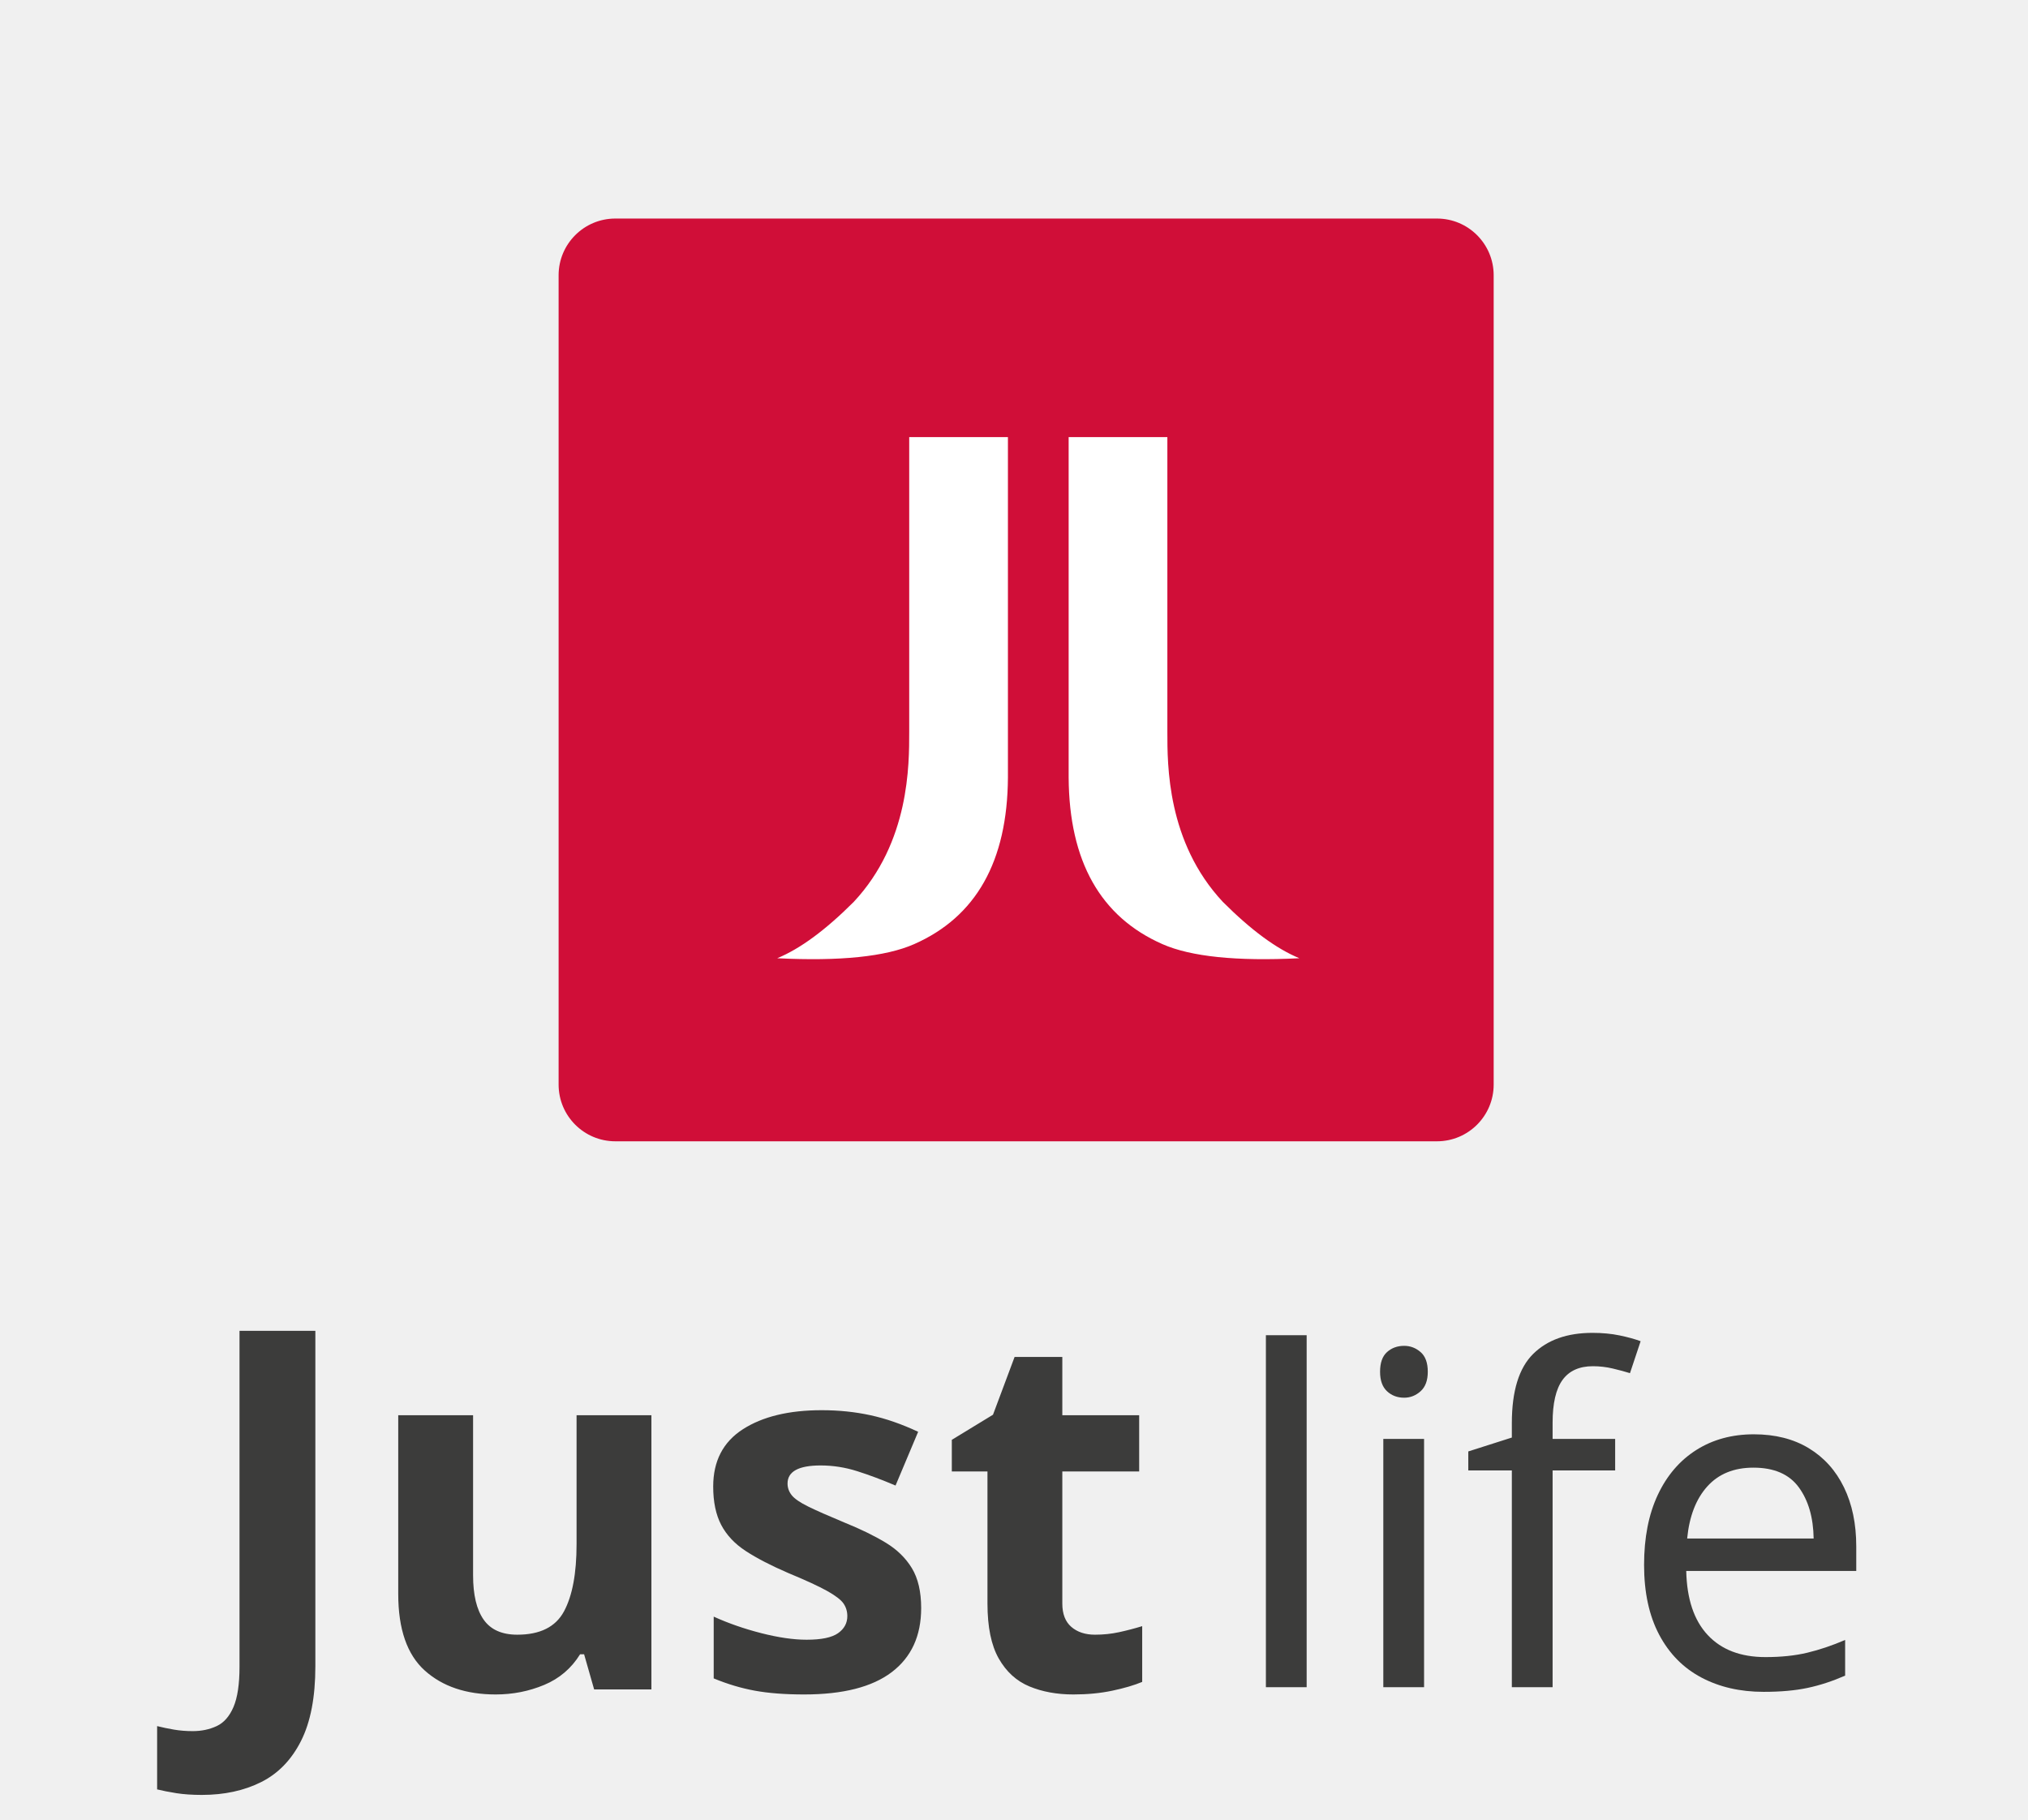
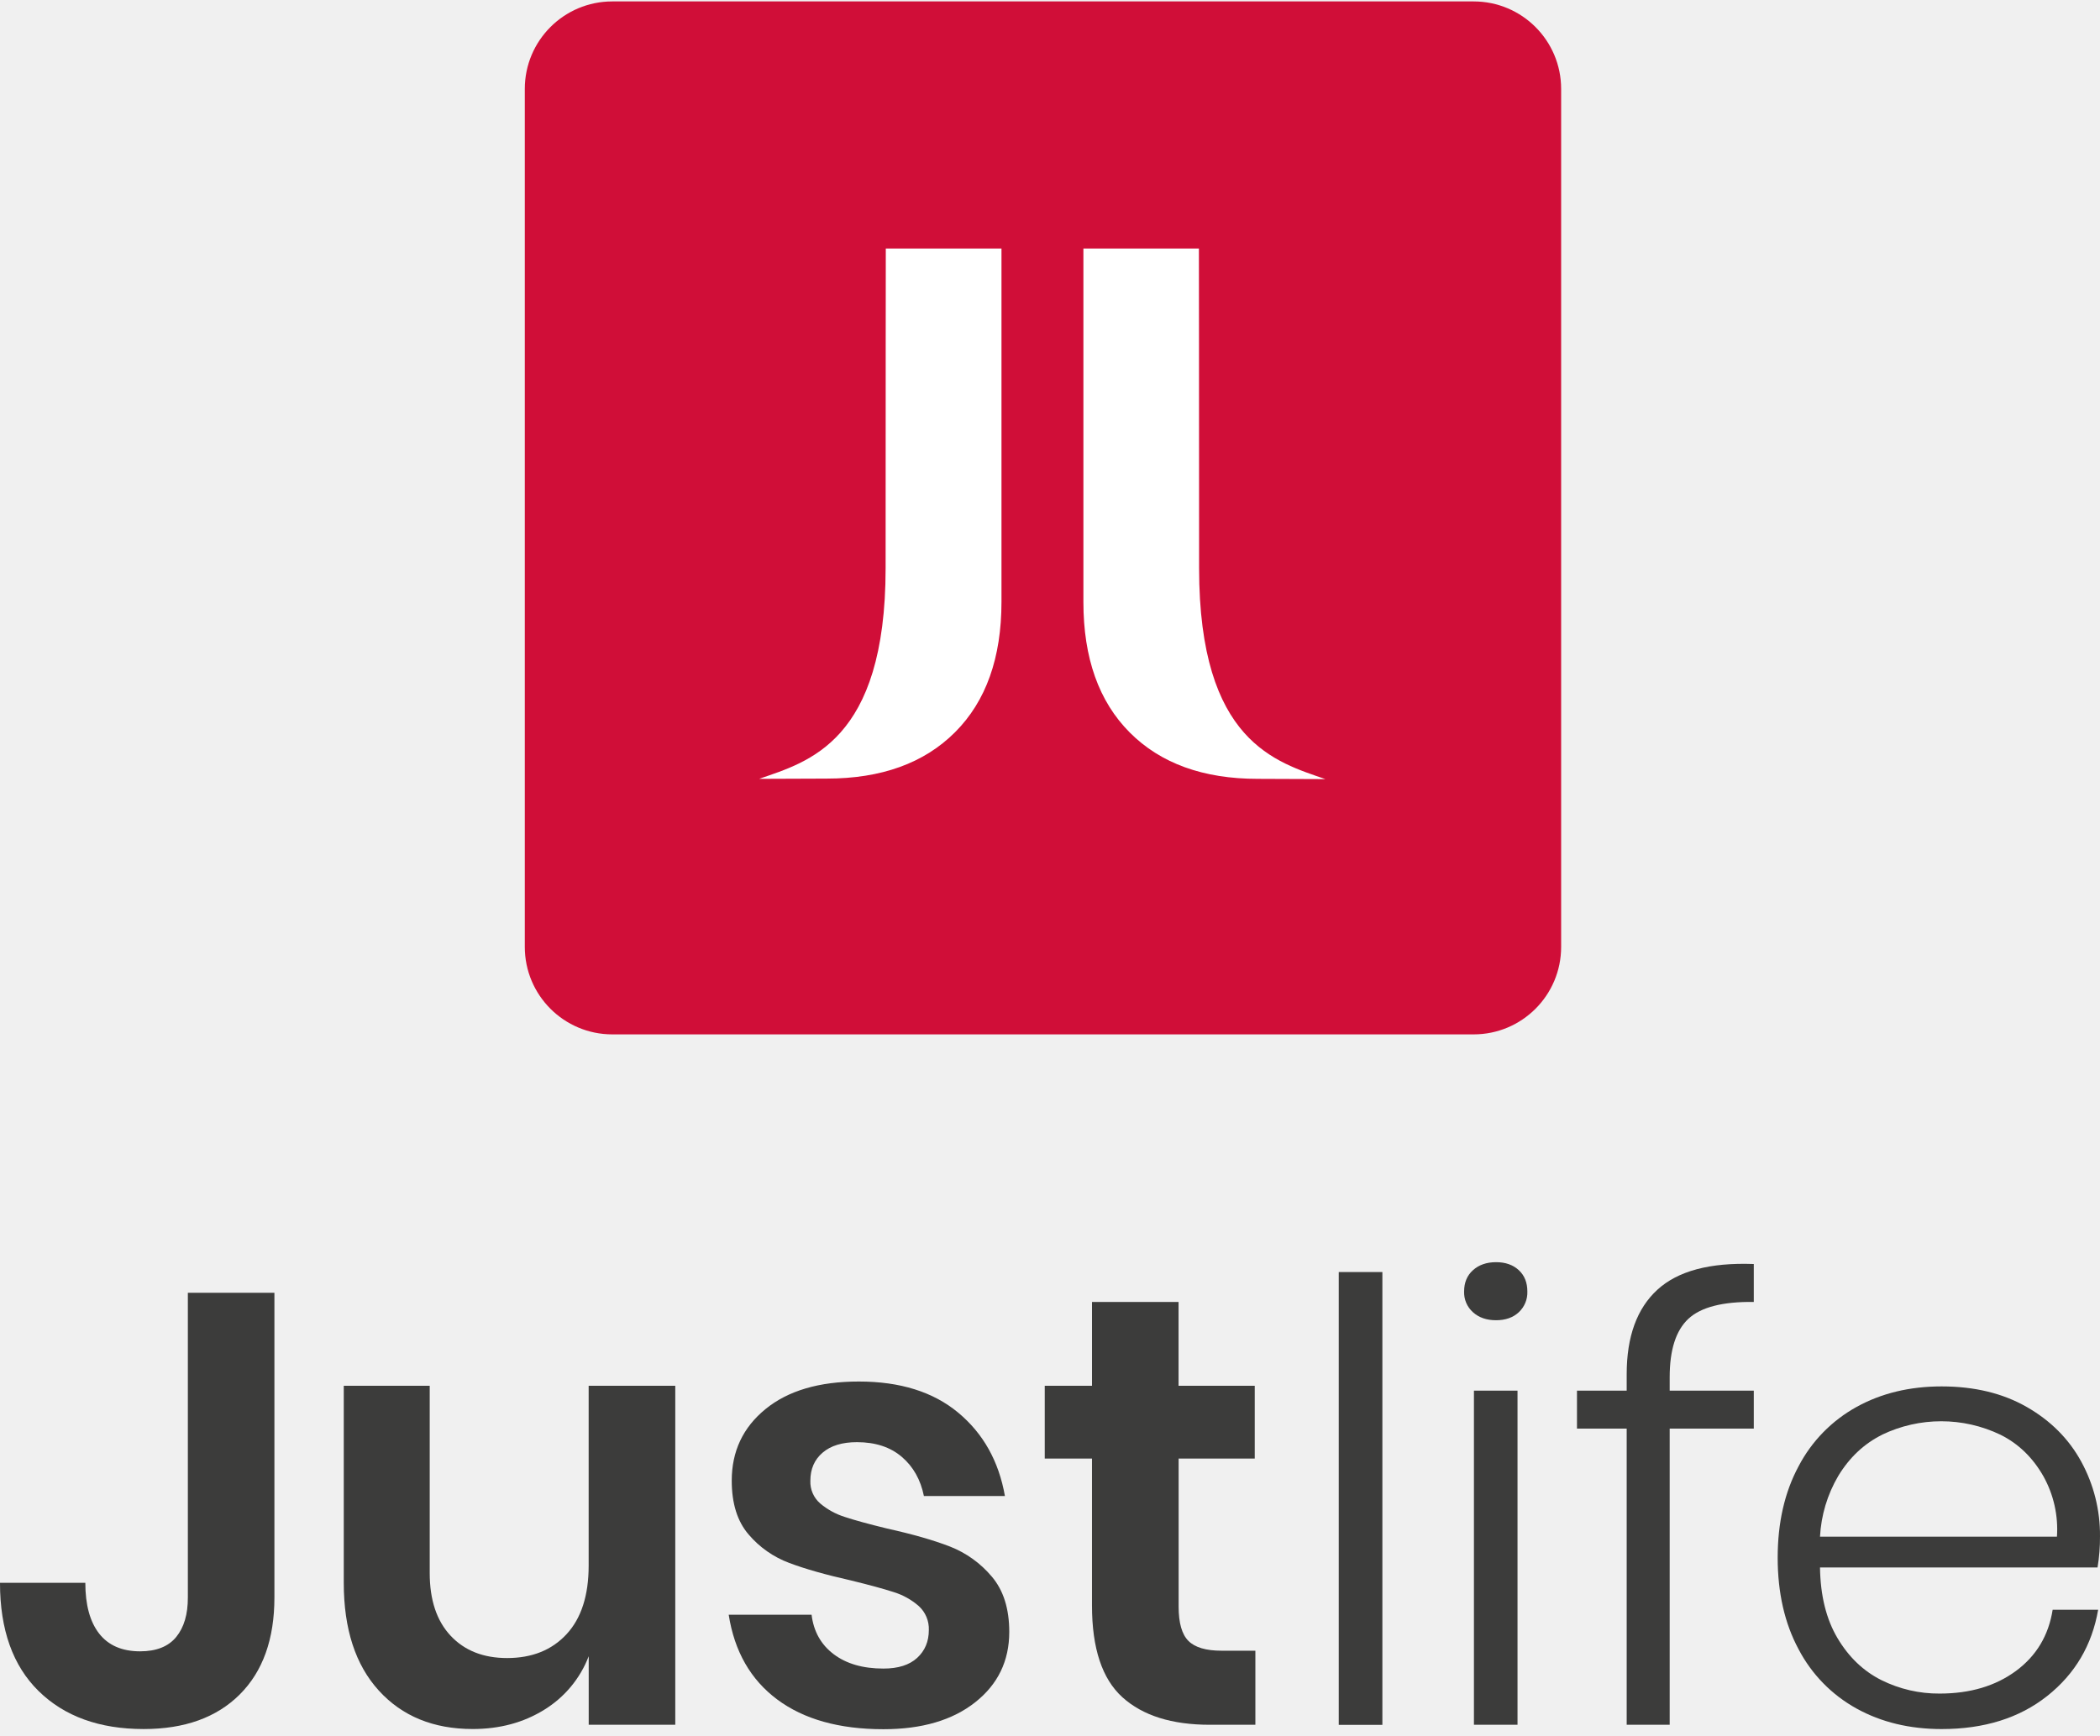
- <svg xmlns="http://www.w3.org/2000/svg" width="2500px" height="2244px" viewBox="0 0 2500 2244" version="1.1">
-   <g id="Justlife-vertical-red-SVG-shrinkable" stroke="none" stroke-width="1" fill="none" fill-rule="evenodd">
-     <g id="Group" transform="translate(688.6228, 269.4611)">
-       <rect id="Rectangle" fill="#D00E38" x="0" y="0" width="1152.695" height="1137.725" rx="69.93" />
-       <path d="M628.743,269.461 L750.435,269.461 C750.435,454.702 750.435,575.784 750.435,632.707 C750.435,673.229 749.837,768.744 818.833,842.551 C853.565,877.283 885.012,900.438 913.174,912.016 C835.73,915.875 779.481,910.086 744.426,894.65 C667.935,860.967 629.374,792.466 628.743,689.148 L628.743,269.461 Z" id="Rectangle" fill="#FFFFFF" />
-       <path d="M269.461,269.461 L391.154,269.461 C391.154,454.702 391.154,575.784 391.154,632.707 C391.154,673.229 390.556,768.744 459.551,842.551 C494.284,877.283 525.731,900.438 553.892,912.016 C476.449,915.875 420.199,910.086 385.144,894.65 C308.654,860.967 270.093,792.466 269.461,689.148 L269.461,269.461 Z" id="Rectangle" fill="#FFFFFF" transform="translate(411.6766, 591.3174) scale(-1, 1) translate(-411.6766, -591.3174) " />
+ <svg xmlns="http://www.w3.org/2000/svg" width="150px" height="124px" viewBox="0 0 150 124" version="1.1">
+   <g id="Logo" stroke="none" stroke-width="1" fill="none" fill-rule="evenodd">
+     <g id="JL-Logo-Refresh_Stacked_Colour_For-Screen" fill-rule="nonzero">
+       <path d="M19.601,92.356 L19.601,114.125 C19.601,117.097 18.775,119.407 17.124,121.054 C15.472,122.7 13.185,123.523 10.261,123.523 C7.104,123.523 4.604,122.619 2.761,120.812 C0.919,119.006 -0.002,116.427 -2.25937641e-06,113.076 L6.095,113.076 C6.095,114.649 6.424,115.857 7.081,116.701 C7.739,117.545 8.712,117.969 10,117.971 C11.167,117.971 12.029,117.629 12.588,116.944 C13.146,116.259 13.422,115.319 13.418,114.125 L13.418,92.356 L19.601,92.356 Z" id="Path" fill="#3C3C3B" />
+       <path d="M48.234,99 L48.234,123.218 L42.051,123.218 L42.051,118.321 C41.442,119.912 40.324,121.256 38.873,122.146 C37.395,123.063 35.692,123.521 33.764,123.521 C30.958,123.521 28.722,122.605 27.055,120.771 C25.388,118.938 24.555,116.374 24.555,113.079 L24.555,99 L30.694,99 L30.694,112.375 C30.694,114.299 31.191,115.793 32.185,116.855 C33.179,117.918 34.524,118.45 36.219,118.451 C38.001,118.451 39.418,117.883 40.469,116.746 C41.52,115.61 42.046,113.978 42.047,111.85 L42.047,99 L48.234,99 Z" id="Path" fill="#3C3C3B" />
+       <path d="M68.448,100.924 C70.233,102.41 71.343,104.393 71.78,106.875 L65.993,106.875 C65.757,105.708 65.231,104.776 64.414,104.078 C63.596,103.379 62.529,103.029 61.212,103.028 C60.16,103.028 59.342,103.278 58.758,103.778 C58.173,104.278 57.882,104.948 57.883,105.787 C57.859,106.405 58.117,107 58.584,107.405 C59.097,107.839 59.692,108.166 60.334,108.368 C61.035,108.601 62.043,108.877 63.359,109.198 C65.2,109.606 66.7,110.036 67.859,110.487 C69.016,110.941 70.041,111.677 70.84,112.629 C71.673,113.606 72.09,114.925 72.09,116.585 C72.09,118.655 71.279,120.331 69.656,121.612 C68.034,122.894 65.849,123.535 63.101,123.535 C59.944,123.535 57.415,122.827 55.515,121.41 C53.615,119.993 52.46,117.975 52.05,115.356 L57.97,115.356 C58.116,116.551 58.642,117.491 59.549,118.176 C60.455,118.861 61.64,119.203 63.101,119.203 C64.153,119.203 64.957,118.948 65.513,118.438 C66.068,117.927 66.346,117.265 66.345,116.449 C66.37,115.8 66.106,115.173 65.625,114.736 C65.103,114.28 64.49,113.939 63.826,113.736 C63.11,113.504 62.094,113.227 60.779,112.906 C58.966,112.498 57.498,112.081 56.373,111.656 C55.249,111.238 54.251,110.538 53.474,109.625 C52.669,108.692 52.267,107.41 52.267,105.778 C52.267,103.68 53.071,101.975 54.679,100.664 C56.286,99.352 58.508,98.696 61.344,98.696 C64.296,98.695 66.664,99.437 68.448,100.924 Z" id="Path" fill="#3C3C3B" />
+       <path d="M89.67,117.927 L89.67,123.218 L86.42,123.218 C83.702,123.218 81.618,122.562 80.17,121.25 C78.722,119.938 77.998,117.752 77.999,114.692 L77.999,104.201 L74.625,104.201 L74.625,99 L78,99 L78,93.011 L84.183,93.011 L84.183,99 L89.625,99 L89.625,104.201 L84.188,104.201 L84.188,114.78 C84.188,115.947 84.422,116.763 84.89,117.229 C85.358,117.695 86.147,117.927 87.257,117.927 L89.67,117.927 Z" id="Path" fill="#3C3C3B" />
+       <polygon id="Path" fill="#3C3C3B" points="98.741 90.875 98.741 123.224 95.625 123.224 95.625 90.875" />
+       <path d="M105.215,90.739 C105.639,90.36 106.187,90.171 106.859,90.17 C107.53,90.169 108.072,90.359 108.484,90.739 C108.894,91.118 109.098,91.628 109.097,92.269 C109.117,92.829 108.892,93.369 108.481,93.75 C108.073,94.129 107.531,94.318 106.856,94.318 C106.181,94.317 105.634,94.127 105.215,93.75 C104.792,93.374 104.559,92.829 104.579,92.264 C104.579,91.626 104.791,91.118 105.215,90.739 Z M108.394,99.35 L108.394,123.218 L105.281,123.218 L105.281,99.35 L108.394,99.35 Z" id="Shape" fill="#3C3C3B" />
+       <path d="M120.6,94.214 C119.707,95.047 119.262,96.438 119.263,98.388 L119.263,99.35 L125.27,99.35 L125.27,102.06 L119.263,102.06 L119.263,123.218 L116.192,123.218 L116.192,102.06 L112.641,102.06 L112.641,99.35 L116.192,99.35 L116.192,98.17 C116.192,95.488 116.923,93.478 118.385,92.138 C119.847,90.797 122.142,90.185 125.27,90.301 L125.27,93.011 C123.047,92.983 121.491,93.384 120.6,94.214 Z" id="Path" fill="#3C3C3B" />
+       <path d="M143.993,119.375 C145.454,118.297 146.329,116.839 146.618,115 L149.868,115 C149.428,117.535 148.215,119.59 146.227,121.164 C144.24,122.738 141.726,123.525 138.685,123.524 C136.405,123.524 134.381,123.036 132.613,122.06 C130.844,121.085 129.403,119.61 128.469,117.82 C127.475,115.97 126.978,113.792 126.977,111.285 C126.977,108.778 127.474,106.6 128.47,104.75 C129.404,102.96 130.846,101.485 132.614,100.51 C134.382,99.533 136.406,99.045 138.686,99.045 C141.025,99.045 143.05,99.533 144.76,100.51 C146.47,101.487 147.771,102.79 148.662,104.421 C149.554,106.055 150.014,107.889 150,109.75 C150.005,110.497 149.947,111.242 149.825,111.979 L130,111.979 C130.029,113.99 130.446,115.673 131.25,117.028 C132.054,118.382 133.099,119.382 134.385,120.028 C135.679,120.67 137.105,121 138.55,120.989 C140.718,120.988 142.532,120.45 143.993,119.375 Z M134.434,102.5 C133.146,103.141 132.101,104.124 131.299,105.45 C130.525,106.769 130.08,108.255 130,109.782 L146.925,109.782 C147.027,108.282 146.693,106.784 145.961,105.47 C145.2,104.13 144.177,103.139 142.891,102.498 C140.216,101.214 137.104,101.214 134.429,102.498 L134.434,102.5 Z" id="Shape" fill="#3C3C3B" />
+       <rect id="Rectangle" fill="#D00E38" x="37.486" y="0.102" width="74.024" height="73.794" rx="6.25" />
+       <path d="M85.65,40.595 C85.65,28.159 85.636,17.758 85.636,17.758 L77.386,17.758 L77.386,43.014 C77.386,47.007 78.488,50.11 80.691,52.324 C82.895,54.537 85.947,55.643 89.847,55.641 C91.338,55.641 94.67,55.66 94.67,55.66 C91.191,54.445 85.65,53.031 85.65,40.595 Z" id="Path" fill="#FFFFFF" />
+       <path d="M54.221,55.641 C54.221,55.641 57.56,55.623 59.051,55.623 C62.958,55.623 66.015,54.517 68.222,52.306 C70.43,50.095 71.534,46.993 71.534,43 L71.534,17.758 L63.271,17.758 C63.271,17.758 63.258,28.151 63.258,40.583 C63.258,53.014 57.708,54.428 54.221,55.641 Z" id="Path" fill="#FFFFFF" />
    </g>
-     <text id="Just" fill="#3C3C3B" fill-rule="nonzero" font-family="Raleway-Bold, Raleway" font-size="619.238" font-weight="bold" line-spacing="530.303">
-       <tspan x="239.521" y="2083.024">Just</tspan>
-     </text>
-     <text id="life" fill="#3C3C3B" fill-rule="nonzero" font-family="Raleway-Regular, Raleway" font-size="571.096" font-weight="normal" letter-spacing="-2.602">
-       <tspan x="1511.976" y="2080.268">life</tspan>
-     </text>
  </g>
</svg>
